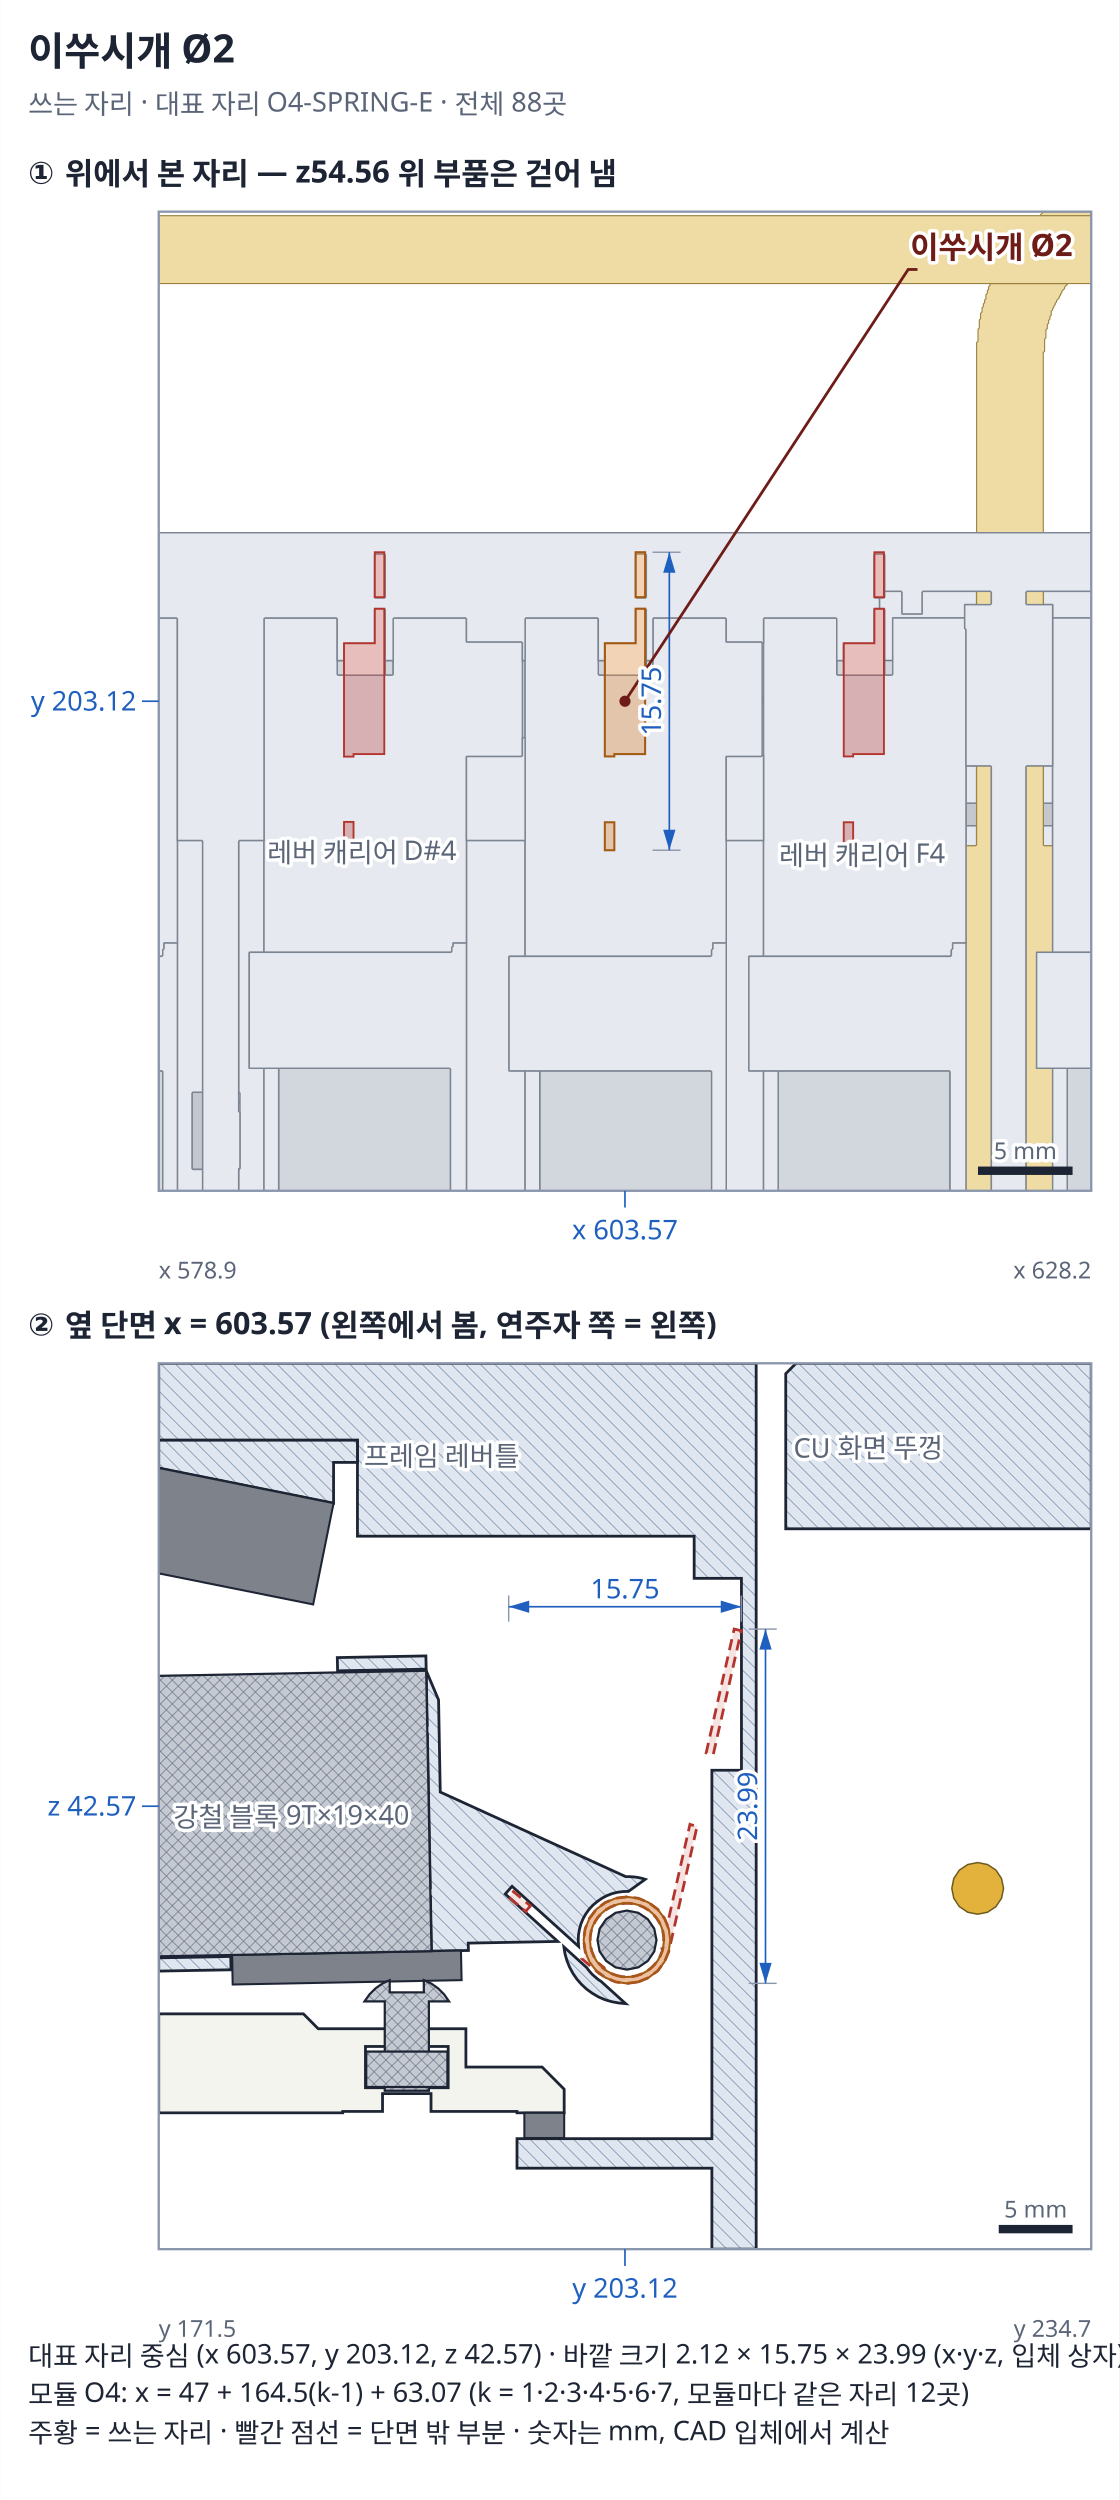
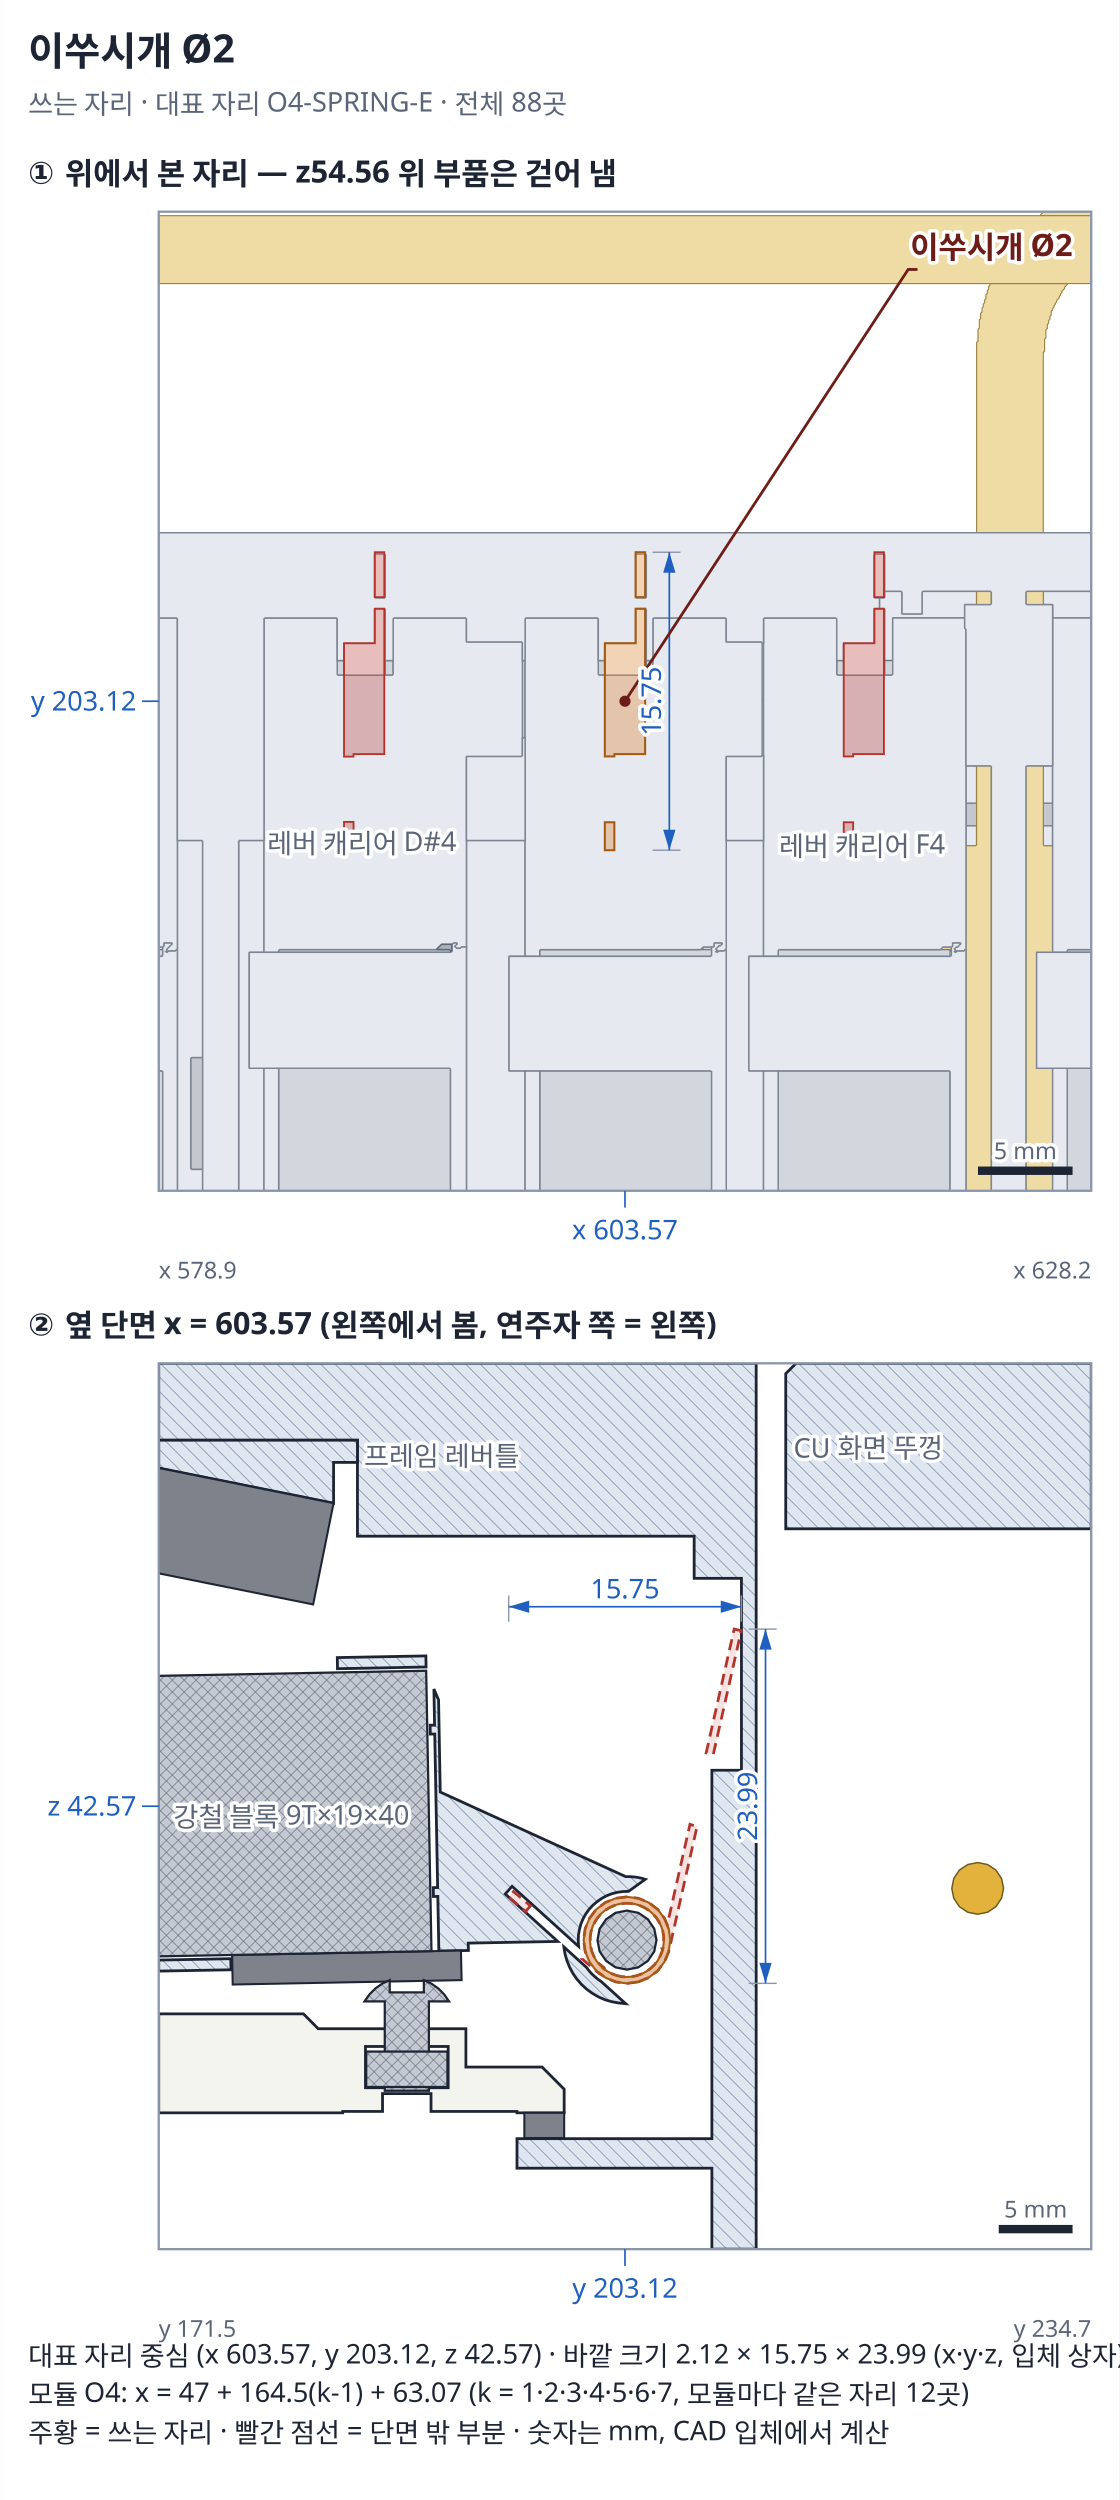
<svg xmlns="http://www.w3.org/2000/svg" viewBox="0 0 120 268.1" width="600" height="1340">
  <defs>
    <style>
.bg{fill:#ffffff}
.frame{fill:none;stroke:#1d2433;stroke-width:.5}
.t{font-family:'Apple SD Gothic Neo','Noto Sans KR','Malgun Gothic','IBM Plex Sans KR',sans-serif;fill:#1d2433}
.h{paint-order:stroke;stroke:#ffffff;stroke-width:.75;stroke-linejoin:round}
.tb{font-weight:700}
.td{fill:#1f5fbf}
.tm{fill:#5b6578}
.tr{fill:#c2410c}
.S-wood{fill:url(#hw);stroke:#1d2433;stroke-width:.4;stroke-linejoin:round}
.S-print{fill:url(#hp);stroke:#1d2433;stroke-width:.4;stroke-linejoin:round}
.S-metal{fill:url(#hm);stroke:#1d2433;stroke-width:.32;stroke-linejoin:round}
.S-rubber{fill:#50555e;stroke:#1d2433;stroke-width:.25}
.S-elec{fill:url(#he);stroke:#1d2433;stroke-width:.3}
.S-screen{fill:#3a4150;stroke:#1d2433;stroke-width:.3}
.S-cable{fill:#e3b23c;stroke:#6b5a1e;stroke-width:.18}
.S-ctx{fill:#eceef1;stroke:#a3aab5;stroke-width:.18}
.P-wood{fill:#f2e6d2;stroke:#39404d;stroke-width:.22;stroke-linejoin:round}
.P-print{fill:#e5ebf3;stroke:#39404d;stroke-width:.22;stroke-linejoin:round}
.P-metal{fill:#c9ced6;stroke:#39404d;stroke-width:.2}
.P-rubber{fill:#7d828b;stroke:#39404d;stroke-width:.18}
.P-elec{fill:#d3ead8;stroke:#39404d;stroke-width:.2}
.P-screen{fill:#596070;stroke:#39404d;stroke-width:.2}
.P-cable{fill:#f0cf7a;fill-opacity:.55;stroke:#8a7430;stroke-width:.14;stroke-opacity:.7}
.P-ctx{fill:#f2f3f5;stroke:#b3b9c3;stroke-width:.18}
.air{fill:#e8f1fb;stroke:none}
.hid{fill:none;stroke:#39404d;stroke-width:.24;stroke-dasharray:1.6 .9}
.hidc{fill:none;stroke:#c2410c;stroke-width:.28;stroke-dasharray:2.2 1.1}
.ph{fill:none;stroke:#5b6578;stroke-width:.3;stroke-dasharray:4 1 1 1}
.cl{fill:none;stroke:#6b7690;stroke-width:.2;stroke-dasharray:6 1.2 1 1.2}
.thin{fill:none;stroke:#39404d;stroke-width:.2}
.vis{fill:none;stroke:#1d2433;stroke-width:.3}
.sound{fill:none;stroke:#c2410c;stroke-width:.4;stroke-dasharray:3 1.2}
.ax{fill:none;stroke:#7a3fb5;stroke-width:.3;stroke-dasharray:5 1.2 1 1.2}
.keep{fill:none;stroke:#b42318;stroke-width:.3;stroke-dasharray:1.2 1}
.dm{fill:none;stroke:#1f5fbf;stroke-width:.18}
.ex{fill:none;stroke:#8a96ab;stroke-width:.15}
.ah{fill:#1f5fbf;stroke:none}
.ld{fill:none;stroke:#3d4555;stroke-width:.18}
.dot{fill:#3d4555}
.bal{fill:#ffffff;stroke:#1d2433;stroke-width:.25}
.secl{fill:none;stroke:#1d2433;stroke-width:.55}
.seca{fill:#1d2433}
.grid{fill:none;stroke:#1d2433;stroke-width:.25}
.grid2{fill:none;stroke:#8a96ab;stroke-width:.15}
.box{fill:#fbfbfc;stroke:#c3c9d3;stroke-width:.2}
.sheetply{fill:#fbf6ee;stroke:#1d2433;stroke-width:.35}
.zone{fill:#f4f6f9;stroke:#8a96ab;stroke-width:.2}
.datum{fill:none;stroke:#15803d;stroke-width:.9;stroke-linecap:round;stroke-opacity:.9}
.spot{fill:none;stroke:#c2410c;stroke-width:.32}
.spoth{fill:none;stroke:#c2410c;stroke-width:.32;stroke-dasharray:.45 .3}

.Zkw{fill:#fbfbf8;stroke:#7d8592;stroke-width:.16}.Zkb{fill:#aab0b9;stroke:#5d6672;stroke-width:.16}.Zpr{fill:#e6eaf0;stroke:#7d8592;stroke-width:.16}
.Zwd{fill:#efe4d0;stroke:#8a7a5e;stroke-width:.16}.Zel{fill:#dbe9df;stroke:#6f8a77;stroke-width:.16}.Zmt{fill:#d2d7de;stroke:#6f7887;stroke-width:.14}
.Zrb{fill:#c4c8ce;stroke:#6f7887;stroke-width:.14}.Zcb{fill:#efdca4;stroke:#9a8240;stroke-width:.12}
.Skw{fill:#f4f4ee;stroke:#1d2433;stroke-width:.3}.Skb{fill:#8e95a0;stroke:#1d2433;stroke-width:.3}.Spr{fill:url(#hp);stroke:#1d2433;stroke-width:.3}
.Swd{fill:url(#hw);stroke:#1d2433;stroke-width:.3}.Sel{fill:url(#he);stroke:#1d2433;stroke-width:.26}.Smt{fill:url(#hm);stroke:#1d2433;stroke-width:.24}
.Srb{fill:#7d828b;stroke:#1d2433;stroke-width:.22}.Scb{fill:#e3b23c;stroke:#6b5a1e;stroke-width:.16}
.HL{fill:#B3342D;fill-opacity:.88;stroke:#6e1c17;stroke-width:.3;stroke-linejoin:round}
.HLs{fill:#B3342D;stroke:#5a1511;stroke-width:.32;stroke-linejoin:round}
.HL2{fill:#B3342D;fill-opacity:.32;stroke:#B3342D;stroke-width:.2}
.HLp{fill:#B3342D;fill-opacity:.14;stroke:#B3342D;stroke-width:.3;stroke-dasharray:1.2 .7}
.HH{fill:#d9822b;fill-opacity:.35;stroke:#a35a12;stroke-width:.22}
.vf{fill:none;stroke:#8a96ab;stroke-width:.25}
.lead{fill:none;stroke:#6e1c17;stroke-width:.3}
.tl{fill:#6e1c17}
.nb{fill:#5b6578}
</style>
    <pattern id="hw" patternUnits="userSpaceOnUse" width="1.6" height="1.6" patternTransform="rotate(45)">
      <rect width="1.6" height="1.6" fill="#ecdcc2" />
      <line x1="0" y1="0" x2="0" y2="1.6" stroke="#a8875a" stroke-width=".22" />
    </pattern>
    <pattern id="hp" patternUnits="userSpaceOnUse" width="1.1" height="1.1" patternTransform="rotate(-45)">
      <rect width="1.1" height="1.1" fill="#dfe6ef" />
      <line x1="0" y1="0" x2="0" y2="1.1" stroke="#7f93b0" stroke-width=".16" />
    </pattern>
    <pattern id="hm" patternUnits="userSpaceOnUse" width=".9" height=".9" patternTransform="rotate(45)">
      <rect width=".9" height=".9" fill="#c3c8d1" />
      <path d="M0 0V.9M0 0H.9" stroke="#5d6778" stroke-width=".12" />
    </pattern>
    <pattern id="he" patternUnits="userSpaceOnUse" width="1.4" height="1.4">
      <rect width="1.4" height="1.4" fill="#cfe6d3" />
      <line x1="0" y1=".7" x2="1.4" y2=".7" stroke="#5f9a6c" stroke-width=".14" />
    </pattern>
    <clipPath id="c0">
      <rect x="17.00" y="22.70" width="100.00" height="105.00" />
    </clipPath>
    <clipPath id="c1">
      <rect x="17.00" y="146.20" width="100.00" height="95.00" />
    </clipPath>
  </defs>
  <rect class="bg" x="0" y="0" width="120" height="268.1" />
  <g class="L-geo">
-     <path class="Zrb" fill-rule="evenodd" d="M104.71 86.13 103.57 86.13 103.57 88.56 104.71 88.56ZM112.86 86.13 111.86 86.13 111.86 88.56 112.86 88.56ZM21.71 117.13 20.57 117.13 20.57 125.41 21.71 125.41ZM25.79 118.06 25.50 118.06 25.50 118.34 25.79 118.34ZM25.79 125.20 25.50 125.20 25.50 125.49 25.79 125.49Z" clip-path="url(#c0)" />
-     <path class="Zpr" fill-rule="evenodd" d="M95.71 66.37 95.82 66.27 103.43 66.27 103.43 64.94 103.53 64.84 104.71 64.84 104.71 63.41 98.86 63.41 98.86 65.74 98.76 65.84 96.82 65.84 96.71 65.74 96.71 63.41 94.86 63.41 94.86 64.03 94.76 64.13 94.29 64.13 94.29 65.27 94.76 65.27 94.86 65.37 94.86 70.84 95.71 70.84ZM117.14 63.41 111.86 63.41 111.86 64.84 112.76 64.84 112.86 64.94 112.86 66.27 117.14 66.27ZM104.71 82.13 103.57 82.13 103.57 86.13 104.71 86.13ZM112.86 82.13 111.86 82.13 111.86 86.13 112.86 86.13ZM104.71 88.56 103.57 88.56 103.57 90.70 104.71 90.70ZM112.86 88.56 111.86 88.56 111.86 90.70 112.86 90.70ZM21.71 125.41 20.67 125.41 20.57 125.31 20.57 117.23 20.67 117.13 21.71 117.13 21.71 90.13 19.00 90.13 19.00 127.84 21.71 127.84ZM28.29 114.56 26.82 114.56 26.71 114.46 26.71 102.23 26.82 102.13 28.29 102.13 28.29 90.13 25.57 90.13 25.57 117.09 25.71 117.23 25.71 125.31 25.57 125.46 25.57 127.84 28.29 127.84ZM56.29 114.84 54.67 114.84 54.57 114.74 54.57 102.66 54.67 102.56 56.29 102.56 56.29 90.13 50.00 90.13 50.00 127.84 56.29 127.84ZM81.86 114.84 80.39 114.84 80.29 114.74 80.29 102.66 80.39 102.56 81.86 102.56 81.86 90.13 77.86 90.13 77.86 127.84 81.86 127.84Z" clip-path="url(#c0)" />
-     <path class="Zcb" fill-rule="evenodd" d="M117.14 22.70 111.90 22.70 111.56 23.04 111.60 23.13 117.14 23.13ZM111.86 37.80 112.00 37.66 112.00 36.37 112.14 36.23 112.14 35.37 112.29 35.23 112.29 34.80 112.43 34.66 112.43 34.37 112.57 34.23 112.57 33.94 112.71 33.80 112.71 33.37 112.86 33.23 112.86 33.09 113.00 32.94 113.00 32.80 113.14 32.66 113.14 32.52 113.29 32.37 113.29 32.23 113.57 31.94 113.57 31.80 113.71 31.66 113.71 31.52 113.86 31.37 113.86 31.23 114.14 30.94 114.14 30.80 114.44 30.50 114.40 30.41 106.14 30.41 106.14 30.60 106.00 30.74 106.00 31.03 105.86 31.17 105.86 31.46 105.71 31.60 105.71 32.03 105.57 32.17 105.57 32.46 105.43 32.60 105.43 32.88 105.29 33.03 105.29 33.46 105.14 33.60 105.14 34.17 105.00 34.31 105.00 35.17 104.86 35.31 104.86 36.60 104.71 36.74 104.71 57.13 111.86 57.13ZM106.29 63.41 104.71 63.41 104.71 64.84 106.29 64.84ZM111.86 63.41 110.00 63.41 110.00 64.84 111.86 64.84ZM106.29 82.13 104.71 82.13 104.71 90.60 104.61 90.70 103.57 90.70 103.57 127.84 106.29 127.84ZM112.86 114.56 111.24 114.56 111.14 114.46 111.14 102.23 111.24 102.13 112.86 102.13 112.86 90.70 111.96 90.70 111.86 90.60 111.86 82.13 110.00 82.13 110.00 127.84 112.86 127.84Z" clip-path="url(#c0)" />
+     <path class="Zrb" fill-rule="evenodd" d="M104.71 86.13 103.57 86.13 103.57 88.56 104.71 88.56ZM112.86 86.13 111.86 86.13 111.86 88.56 112.86 88.56ZM21.71 113.41 20.43 113.41 20.43 125.41 21.71 125.41Z" clip-path="url(#c0)" />
+     <path class="Zpr" fill-rule="evenodd" d="M95.71 66.37 95.82 66.27 103.43 66.27 103.43 64.94 103.53 64.84 104.71 64.84 104.71 63.41 98.86 63.41 98.86 65.74 98.76 65.84 96.82 65.84 96.71 65.74 96.71 63.41 94.86 63.41 94.86 64.03 94.76 64.13 94.29 64.13 94.29 65.27 94.76 65.27 94.86 65.37 94.86 70.84 95.71 70.84ZM117.14 63.41 111.86 63.41 111.86 64.84 112.76 64.84 112.86 64.94 112.86 66.27 117.14 66.27ZM104.71 82.13 103.57 82.13 103.57 86.13 104.71 86.13ZM112.86 82.13 111.86 82.13 111.86 86.13 112.86 86.13ZM104.71 88.56 103.57 88.56 103.57 90.70 104.71 90.70ZM112.86 88.56 111.86 88.56 111.86 90.70 112.86 90.70ZM21.71 125.41 20.53 125.41 20.43 125.31 20.43 113.52 20.53 113.41 21.71 113.41 21.71 90.13 19.00 90.13 19.00 127.84 21.71 127.84ZM28.29 114.56 26.82 114.56 26.71 114.46 26.71 102.23 26.82 102.13 28.29 102.13 28.29 90.13 25.57 90.13 25.57 127.84 28.29 127.84ZM56.29 114.84 54.67 114.84 54.57 114.74 54.57 102.66 54.67 102.56 56.29 102.56 56.29 90.13 50.00 90.13 50.00 127.84 56.29 127.84ZM81.86 114.84 80.39 114.84 80.29 114.74 80.29 102.66 80.39 102.56 81.86 102.56 81.86 90.13 77.86 90.13 77.86 127.84 81.86 127.84ZM17.43 101.56 17.00 101.56 17.00 101.84 17.43 101.84ZM76.29 101.56 75.29 101.56 75.29 101.84 76.29 101.84Z" clip-path="url(#c0)" />
+     <path class="Zcb" fill-rule="evenodd" d="M117.14 22.70 111.90 22.70 111.56 23.04 111.60 23.13 117.14 23.13ZM111.86 37.80 112.00 37.66 112.00 36.37 112.14 36.23 112.14 35.37 112.29 35.23 112.29 34.80 112.43 34.66 112.43 34.37 112.57 34.23 112.57 33.94 112.71 33.80 112.71 33.37 112.86 33.23 112.86 33.09 113.00 32.94 113.00 32.80 113.14 32.66 113.14 32.52 113.29 32.37 113.29 32.23 113.57 31.94 113.57 31.80 113.71 31.66 113.71 31.52 113.86 31.37 113.86 31.23 114.14 30.94 114.14 30.80 114.44 30.50 114.40 30.41 106.14 30.41 106.14 30.60 106.00 30.74 106.00 31.03 105.86 31.17 105.86 31.46 105.71 31.60 105.71 32.03 105.57 32.17 105.57 32.46 105.43 32.60 105.43 32.88 105.29 33.03 105.29 33.46 105.14 33.60 105.14 34.17 105.00 34.31 105.00 35.17 104.86 35.31 104.86 36.60 104.71 36.74 104.71 57.13 111.86 57.13ZM106.29 63.41 104.71 63.41 104.71 64.84 106.29 64.84ZM111.86 63.41 110.00 63.41 110.00 64.84 111.86 64.84ZM106.29 82.13 104.71 82.13 104.71 90.60 104.61 90.70 103.57 90.70 103.57 127.84 106.29 127.84ZM112.86 114.56 111.24 114.56 111.14 114.46 111.14 102.23 111.24 102.13 112.86 102.13 112.86 90.70 111.96 90.70 111.86 90.60 111.86 82.13 110.00 82.13 110.00 127.84 112.86 127.84ZM102.00 101.96 102.00 101.56 101.04 101.56 100.84 101.75 100.88 101.84 101.76 101.84 101.91 102.00Z" clip-path="url(#c0)" />
    <path class="Zmt" fill-rule="evenodd" d="M36.86 70.84 36.14 70.84 36.14 72.41 36.86 72.41ZM42.14 70.84 41.29 70.84 41.29 72.41 42.14 72.41ZM56.29 70.84 56.00 70.84 56.00 79.13 56.29 79.13ZM64.86 70.84 64.14 70.84 64.14 72.41 64.86 72.41ZM70.00 70.84 69.29 70.84 69.29 72.41 70.00 72.41ZM90.43 70.84 89.71 70.84 89.71 72.41 90.43 72.41ZM95.71 70.84 94.86 70.84 94.86 72.41 95.71 72.41ZM81.93 74.84 81.64 74.84 81.64 75.13 81.93 75.13Z" clip-path="url(#c0)" />
    <path class="Zcb" fill-rule="evenodd" d="M117.14 23.13 17.00 23.13 17.00 30.41 117.14 30.41Z" clip-path="url(#c0)" />
-     <path class="Zmt" fill-rule="evenodd" d="M17.43 114.84 17.00 114.84 17.00 127.84 17.43 127.84Z" clip-path="url(#c0)" />
-     <path class="Zmt" fill-rule="evenodd" d="M76.29 114.84 57.86 114.84 57.86 127.84 76.29 127.84Z" clip-path="url(#c0)" />
-     <path class="Zmt" fill-rule="evenodd" d="M101.86 114.84 83.43 114.84 83.43 127.84 101.86 127.84Z" clip-path="url(#c0)" />
-     <path class="Zmt" fill-rule="evenodd" d="M48.29 114.56 29.86 114.56 29.86 127.84 48.29 127.84Z" clip-path="url(#c0)" />
-     <path class="Zmt" fill-rule="evenodd" d="M117.14 114.56 114.43 114.56 114.43 127.84 117.14 127.84Z" clip-path="url(#c0)" />
-     <path class="Zpr" fill-rule="evenodd" d="M17.43 101.94 17.57 101.80 17.57 101.23 17.67 101.13 19.00 101.13 19.00 66.27 17.00 66.27 17.00 102.56 17.43 102.56Z" clip-path="url(#c0)" />
-     <path class="Zpr" fill-rule="evenodd" d="M19.00 101.13 17.57 101.13 17.57 101.74 17.43 101.88 17.43 102.46 17.33 102.56 17.00 102.56 17.00 114.84 17.33 114.84 17.43 114.94 17.43 127.84 19.00 127.84Z" clip-path="url(#c0)" />
-     <path class="Zpr" fill-rule="evenodd" d="M76.29 101.94 76.43 101.80 76.43 101.23 76.53 101.13 77.86 101.13 77.86 81.23 77.96 81.13 81.71 81.13 81.71 68.84 77.96 68.84 77.86 68.74 77.86 66.27 70.00 66.27 70.00 72.31 69.90 72.41 64.24 72.41 64.14 72.31 64.14 66.27 56.29 66.27 56.29 102.56 76.29 102.56ZM57.86 114.84 56.29 114.84 56.29 127.84 57.86 127.84Z" clip-path="url(#c0)" />
-     <path class="Zpr" fill-rule="evenodd" d="M77.86 101.13 76.43 101.13 76.43 101.74 76.29 101.88 76.29 102.46 76.18 102.56 54.57 102.56 54.57 114.84 76.18 114.84 76.29 114.94 76.29 127.84 77.86 127.84Z" clip-path="url(#c0)" />
-     <path class="Zpr" fill-rule="evenodd" d="M102.00 101.94 102.14 101.80 102.14 101.23 102.24 101.13 103.57 101.13 103.57 67.46 103.43 67.31 103.43 66.27 95.71 66.27 95.71 72.31 95.61 72.41 89.82 72.41 89.71 72.31 89.71 66.27 81.86 66.27 81.86 102.56 102.00 102.56ZM83.43 114.84 81.86 114.84 81.86 127.84 83.43 127.84Z" clip-path="url(#c0)" />
-     <path class="Zpr" fill-rule="evenodd" d="M103.57 101.13 102.14 101.13 102.14 101.74 102.00 101.88 102.00 102.46 101.90 102.56 80.29 102.56 80.29 114.84 101.76 114.84 101.86 114.94 101.86 127.84 103.57 127.84Z" clip-path="url(#c0)" />
-     <path class="Zpr" fill-rule="evenodd" d="M48.43 101.66 48.57 101.52 48.57 101.23 48.67 101.13 50.00 101.13 50.00 81.23 50.10 81.13 56.00 81.13 56.00 68.84 50.10 68.84 50.00 68.74 50.00 66.27 42.14 66.27 42.14 72.31 42.04 72.41 36.24 72.41 36.14 72.31 36.14 66.27 28.29 66.27 28.29 102.13 48.43 102.13ZM29.86 114.56 28.29 114.56 28.29 127.84 29.86 127.84Z" clip-path="url(#c0)" />
-     <path class="Zpr" fill-rule="evenodd" d="M50.00 101.13 48.57 101.13 48.57 101.46 48.43 101.60 48.43 102.03 48.33 102.13 26.71 102.13 26.71 114.56 48.18 114.56 48.29 114.66 48.29 127.84 50.00 127.84Z" clip-path="url(#c0)" />
-     <path class="Zpr" fill-rule="evenodd" d="M117.14 66.27 112.86 66.27 112.86 102.13 117.14 102.13ZM114.43 114.56 112.86 114.56 112.86 127.84 114.43 127.84Z" clip-path="url(#c0)" />
+     <path class="Zkw" fill-rule="evenodd" d="M75.36 101.63 75.07 101.63 75.07 101.91 75.36 101.91Z" clip-path="url(#c0)" />
+     <path class="Zmt" fill-rule="evenodd" d="M17.43 101.84 17.00 101.84 17.00 102.56 17.43 102.56ZM17.43 114.84 17.00 114.84 17.00 127.84 17.43 127.84Z" clip-path="url(#c0)" />
+     <path class="Zmt" fill-rule="evenodd" d="M76.29 101.84 57.86 101.84 57.86 102.56 76.29 102.56ZM76.29 114.84 57.86 114.84 57.86 127.84 76.29 127.84Z" clip-path="url(#c0)" />
+     <path class="Zmt" fill-rule="evenodd" d="M101.86 101.84 83.43 101.84 83.43 102.56 101.86 102.56ZM101.86 114.84 83.43 114.84 83.43 127.84 101.86 127.84Z" clip-path="url(#c0)" />
+     <path class="Zmt" fill-rule="evenodd" d="M48.29 101.84 29.86 101.84 29.86 102.13 48.29 102.13ZM48.29 114.56 29.86 114.56 29.86 127.84 48.29 127.84Z" clip-path="url(#c0)" />
+     <path class="Zmt" fill-rule="evenodd" d="M117.14 101.84 114.43 101.84 114.43 102.13 117.14 102.13ZM117.14 114.56 114.43 114.56 114.43 127.84 117.14 127.84Z" clip-path="url(#c0)" />
+     <path class="Zpr" fill-rule="evenodd" d="M18.10 101.99 18.82 101.99 19.00 101.80 19.00 66.27 17.00 66.27 17.00 101.56 17.57 101.56 17.57 101.23 17.67 101.13 18.33 101.13 18.40 101.20 17.86 101.74 17.86 101.88 17.70 102.04 17.74 102.13 17.96 102.13Z" clip-path="url(#c0)" />
+     <path class="Zpr" fill-rule="evenodd" d="M19.00 101.87 18.91 101.83 18.76 101.99 18.04 101.99 17.90 102.13 17.74 102.06 17.86 101.94 17.86 101.80 18.44 101.22 18.40 101.13 17.57 101.13 17.57 101.46 17.43 101.60 17.43 102.46 17.33 102.56 17.00 102.56 17.00 114.84 17.33 114.84 17.43 114.94 17.43 127.84 19.00 127.84Z" clip-path="url(#c0)" />
+     <path class="Zpr" fill-rule="evenodd" d="M57.86 101.94 57.96 101.84 75.10 101.84 75.39 101.56 76.57 101.56 76.57 101.23 76.67 101.13 77.33 101.13 77.40 101.20 77.18 101.41 77.04 101.41 76.68 101.77 76.83 101.91 76.70 102.04 76.74 102.13 76.96 102.13 77.10 101.99 77.67 101.99 77.86 101.80 77.86 81.23 77.96 81.13 81.71 81.13 81.71 68.84 77.96 68.84 77.86 68.74 77.86 66.27 70.00 66.27 70.00 72.31 69.90 72.41 64.24 72.41 64.14 72.31 64.14 66.27 56.29 66.27 56.29 102.56 57.86 102.56ZM57.86 114.84 56.29 114.84 56.29 127.84 57.86 127.84Z" clip-path="url(#c0)" />
+     <path class="Zpr" fill-rule="evenodd" d="M77.86 101.87 77.77 101.83 77.61 101.99 77.04 101.99 76.90 102.13 76.74 102.06 76.89 101.91 76.74 101.77 77.10 101.41 77.24 101.41 77.44 101.22 77.40 101.13 76.57 101.13 76.57 101.46 76.47 101.56 76.29 101.56 76.29 102.46 76.18 102.56 54.57 102.56 54.57 114.84 76.18 114.84 76.29 114.94 76.29 127.84 77.86 127.84Z" clip-path="url(#c0)" />
+     <path class="Zpr" fill-rule="evenodd" d="M83.43 101.94 83.53 101.84 100.82 101.84 101.10 101.56 102.14 101.56 102.14 101.23 102.24 101.13 102.90 101.13 102.97 101.20 102.61 101.56 102.47 101.56 102.26 101.77 102.40 101.91 102.27 102.04 102.31 102.13 102.53 102.13 102.67 101.99 103.39 101.99 103.57 101.80 103.57 67.46 103.43 67.31 103.43 66.27 95.71 66.27 95.71 72.31 95.61 72.41 89.82 72.41 89.71 72.31 89.71 66.27 81.86 66.27 81.86 102.56 83.43 102.56ZM83.43 114.84 81.86 114.84 81.86 127.84 83.43 127.84Z" clip-path="url(#c0)" />
+     <path class="Zpr" fill-rule="evenodd" d="M103.57 101.87 103.48 101.83 103.33 101.99 102.61 101.99 102.47 102.13 102.32 102.06 102.46 101.91 102.32 101.77 102.53 101.56 102.67 101.56 103.01 101.22 102.98 101.13 102.14 101.13 102.14 101.46 102.00 101.60 102.00 102.46 101.90 102.56 80.29 102.56 80.29 114.84 101.76 114.84 101.86 114.94 101.86 127.84 103.57 127.84Z" clip-path="url(#c0)" />
+     <path class="Zpr" fill-rule="evenodd" d="M29.86 101.94 29.96 101.84 46.82 101.84 47.39 101.27 48.53 101.27 48.67 101.13 48.90 101.13 48.97 101.20 48.68 101.49 48.90 101.70 49.39 101.70 49.53 101.56 50.00 101.56 50.00 81.23 50.10 81.13 56.00 81.13 56.00 68.84 50.10 68.84 50.00 68.74 50.00 66.27 42.14 66.27 42.14 72.31 42.04 72.41 36.24 72.41 36.14 72.31 36.14 66.27 28.29 66.27 28.29 102.13 29.86 102.13ZM29.86 114.56 28.29 114.56 28.29 127.84 29.86 127.84Z" clip-path="url(#c0)" />
+     <path class="Zpr" fill-rule="evenodd" d="M50.00 101.56 49.47 101.56 49.33 101.70 48.96 101.70 48.74 101.49 49.01 101.22 48.98 101.13 48.61 101.13 48.43 101.31 48.43 102.03 48.33 102.13 26.71 102.13 26.71 114.56 48.18 114.56 48.29 114.66 48.29 127.84 50.00 127.84Z" clip-path="url(#c0)" />
+     <path class="Zpr" fill-rule="evenodd" d="M114.43 101.94 114.53 101.84 117.14 101.84 117.14 66.27 112.86 66.27 112.86 102.13 114.43 102.13ZM114.43 114.56 112.86 114.56 112.86 127.84 114.43 127.84Z" clip-path="url(#c0)" />
    <path class="Zpr" fill-rule="evenodd" d="M117.14 102.13 111.14 102.13 111.14 114.56 117.14 114.56Z" clip-path="url(#c0)" />
-     <path class="Zpr" fill-rule="evenodd" d="M40.14 64.03 40.14 59.52 40.24 59.41 41.18 59.41 41.29 59.52 41.29 64.03 41.18 64.13 40.24 64.13ZM68.14 64.03 68.14 59.52 68.24 59.41 69.18 59.41 69.29 59.52 69.29 64.03 69.18 64.13 68.24 64.13ZM25.57 125.37 25.71 125.23 25.71 119.31 25.57 119.17 25.57 90.23 25.67 90.13 28.29 90.13 28.29 66.37 28.39 66.27 36.04 66.27 36.14 66.37 36.14 70.84 36.86 70.84 36.86 69.09 36.96 68.99 40.14 68.99 40.14 65.37 40.24 65.27 41.18 65.27 41.29 65.37 41.29 70.84 42.14 70.84 42.14 66.37 42.24 66.27 49.90 66.27 50.00 66.37 50.00 68.84 55.90 68.84 56.00 68.94 56.00 70.84 56.29 70.84 56.29 66.37 56.39 66.27 64.04 66.27 64.14 66.37 64.14 70.84 64.86 70.84 64.86 69.09 64.96 68.99 68.14 68.99 68.14 65.37 68.24 65.27 69.18 65.27 69.29 65.37 69.29 70.84 70.00 70.84 70.00 66.37 70.10 66.27 77.76 66.27 77.86 66.37 77.86 68.84 81.61 68.84 81.77 69.00 81.86 68.96 81.86 66.37 81.96 66.27 89.61 66.27 89.71 66.37 89.71 70.84 90.43 70.84 90.43 69.09 90.53 68.99 93.71 68.99 93.71 65.37 93.82 65.27 94.29 65.27 94.29 64.13 93.82 64.13 93.71 64.03 93.71 59.52 93.82 59.41 94.76 59.41 94.86 59.52 94.86 63.41 96.61 63.41 96.71 63.52 96.71 65.84 98.86 65.84 98.86 63.52 98.96 63.41 106.18 63.41 106.29 63.52 106.29 64.74 106.18 64.84 103.43 64.84 103.43 67.37 103.57 67.52 103.57 82.13 106.18 82.13 106.29 82.23 106.29 127.84 110.00 127.84 110.00 82.23 110.10 82.13 112.86 82.13 112.86 64.84 110.10 64.84 110.00 64.74 110.00 63.52 110.10 63.41 117.14 63.41 117.14 57.13 17.00 57.13 17.00 66.27 18.90 66.27 19.00 66.37 19.00 90.13 21.61 90.13 21.71 90.23 21.71 127.84 25.57 127.84ZM56.29 79.13 56.00 79.13 56.00 81.03 55.90 81.13 50.00 81.13 50.00 90.13 56.29 90.13ZM81.86 81.01 81.77 80.97 81.61 81.13 77.86 81.13 77.86 90.13 81.86 90.13Z" clip-path="url(#c0)" />
-     <path class="Spr" fill-rule="evenodd" d="M50.21 209.17 50.19 208.38 59.79 208.20 54.16 203.11 54.89 202.29 62.03 208.74 61.99 208.12 62.01 207.52 62.11 206.93 62.27 206.34 62.50 205.78 62.79 205.26 63.14 204.77 63.55 204.32 64.02 203.93 64.50 203.59 65.03 203.30 65.60 203.08 66.18 202.93 66.78 202.85 67.38 202.83 69.17 201.54 68.77 201.42 68.35 201.33 67.92 201.28 67.51 201.25 67.08 201.25 47.19 192.18 47.01 182.30 45.68 179.16 45.79 185.02 45.16 185.03 45.18 185.98 45.81 185.97 46.12 202.44 45.49 202.45 45.51 203.40 46.14 203.39 46.25 209.24ZM64.43 212.48 64.24 212.36 64.05 212.22 63.51 211.75 63.35 211.58 63.19 211.39 63.04 211.21 62.91 211.02 60.45 208.79 60.57 209.54 60.78 210.27 61.06 210.96 61.42 211.63 61.84 212.24 62.35 212.82 62.89 213.32 63.50 213.76 64.16 214.15 64.86 214.45 65.58 214.66 66.33 214.80 67.07 214.87Z" clip-path="url(#c1)" />
-     <path class="Spr" fill-rule="evenodd" d="M45.68 179.00 45.65 177.58 36.15 177.76 36.18 179.18ZM24.75 211.24 24.72 209.81 17.00 209.96 17.00 211.38Z" clip-path="url(#c1)" />
+     <path class="Zkb" fill-rule="evenodd" d="M48.43 101.96 48.43 101.27 47.33 101.27 46.84 101.75 46.88 101.84 48.18 101.84 48.34 102.00Z" clip-path="url(#c0)" />
+     <path class="Zpr" fill-rule="evenodd" d="M40.14 64.03 40.14 59.52 40.24 59.41 41.18 59.41 41.29 59.52 41.29 64.03 41.18 64.13 40.24 64.13ZM68.14 64.03 68.14 59.52 68.24 59.41 69.18 59.41 69.29 59.52 69.29 64.03 69.18 64.13 68.24 64.13ZM25.57 90.23 25.67 90.13 28.29 90.13 28.29 66.37 28.39 66.27 36.04 66.27 36.14 66.37 36.14 70.84 36.86 70.84 36.86 69.09 36.96 68.99 40.14 68.99 40.14 65.37 40.24 65.27 41.18 65.27 41.29 65.37 41.29 70.84 42.14 70.84 42.14 66.37 42.24 66.27 49.90 66.27 50.00 66.37 50.00 68.84 55.90 68.84 56.00 68.94 56.00 70.84 56.29 70.84 56.29 66.37 56.39 66.27 64.04 66.27 64.14 66.37 64.14 70.84 64.86 70.84 64.86 69.09 64.96 68.99 68.14 68.99 68.14 65.37 68.24 65.27 69.18 65.27 69.29 65.37 69.29 70.84 70.00 70.84 70.00 66.37 70.10 66.27 77.76 66.27 77.86 66.37 77.86 68.84 81.61 68.84 81.77 69.00 81.86 68.96 81.86 66.37 81.96 66.27 89.61 66.27 89.71 66.37 89.71 70.84 90.43 70.84 90.43 69.09 90.53 68.99 93.71 68.99 93.71 65.37 93.82 65.27 94.29 65.27 94.29 64.13 93.82 64.13 93.71 64.03 93.71 59.52 93.82 59.41 94.76 59.41 94.86 59.52 94.86 63.41 96.61 63.41 96.71 63.52 96.71 65.84 98.86 65.84 98.86 63.52 98.96 63.41 106.18 63.41 106.29 63.52 106.29 64.74 106.18 64.84 103.43 64.84 103.43 67.37 103.57 67.52 103.57 82.13 106.18 82.13 106.29 82.23 106.29 127.84 110.00 127.84 110.00 82.23 110.10 82.13 112.86 82.13 112.86 64.84 110.10 64.84 110.00 64.74 110.00 63.52 110.10 63.41 117.14 63.41 117.14 57.13 17.00 57.13 17.00 66.27 18.90 66.27 19.00 66.37 19.00 90.13 21.61 90.13 21.71 90.23 21.71 127.84 25.57 127.84ZM56.29 79.13 56.00 79.13 56.00 81.03 55.90 81.13 50.00 81.13 50.00 90.13 56.29 90.13ZM81.86 81.01 81.77 80.97 81.61 81.13 77.86 81.13 77.86 90.13 81.86 90.13Z" clip-path="url(#c0)" />
+     <path class="Spr" fill-rule="evenodd" d="M50.21 209.17 50.19 208.38 59.79 208.20 54.16 203.11 54.89 202.29 62.03 208.74 61.99 208.12 62.01 207.52 62.11 206.93 62.27 206.34 62.50 205.78 62.79 205.26 63.14 204.77 63.55 204.32 64.02 203.93 64.50 203.59 65.03 203.30 65.60 203.08 66.18 202.93 66.78 202.85 67.38 202.83 69.17 201.54 68.77 201.42 68.35 201.33 67.92 201.28 67.51 201.25 67.08 201.25 47.19 192.18 47.01 182.30 46.51 181.13 46.58 185.01 46.11 185.01 46.12 185.96 46.60 185.96 46.91 202.42 46.44 202.43 46.46 203.38 46.93 203.37 47.04 209.23ZM64.43 212.48 64.24 212.36 64.05 212.22 63.51 211.75 63.35 211.58 63.19 211.39 63.04 211.21 62.91 211.02 60.45 208.79 60.57 209.54 60.78 210.27 61.06 210.96 61.42 211.63 61.84 212.24 62.35 212.82 62.89 213.32 63.50 213.76 64.16 214.15 64.86 214.45 65.58 214.66 66.33 214.80 67.07 214.87Z" clip-path="url(#c1)" />
+     <path class="Spr" fill-rule="evenodd" d="M45.67 178.77 45.65 177.58 36.15 177.76 36.17 178.95ZM24.75 211.24 24.72 210.05 17.00 210.20 17.00 211.38Z" clip-path="url(#c1)" />
    <path class="Spr" fill-rule="evenodd" d="M81.07 146.20 17.00 146.20 17.00 154.45 38.31 154.45 38.31 164.74 74.42 164.74 74.42 169.26 79.49 169.26 79.49 189.84 76.32 189.84 76.32 229.35 55.42 229.35 55.42 232.52 76.32 232.52 76.32 241.20 81.07 241.20Z" clip-path="url(#c1)" />
    <path class="Spr" fill-rule="evenodd" d="M35.75 156.83 38.31 156.83 38.31 154.45 17.00 154.45 17.00 157.43 35.75 161.20Z" clip-path="url(#c1)" />
    <path class="Spr" fill-rule="evenodd" d="M117.00 146.20 85.35 146.20 84.24 147.31 84.24 163.95 117.00 163.95Z" clip-path="url(#c1)" />
    <path class="Skw" fill-rule="evenodd" d="M36.73 226.43 41.00 226.43 41.00 224.52 46.20 224.52 46.20 226.43 55.42 226.43 55.42 226.58 60.48 226.58 60.48 224.05 58.11 221.67 49.94 221.67 49.94 217.56 45.80 217.56 45.80 219.46 48.04 219.46 48.04 223.89 39.17 223.89 39.17 219.46 41.40 219.46 41.40 217.56 34.10 217.56 32.52 215.97 17.00 215.97 17.00 226.58 36.73 226.58Z" clip-path="url(#c1)" />
    <path class="Srb" fill-rule="evenodd" d="M60.48 226.58 56.21 226.58 56.21 229.28 60.48 229.28Z" clip-path="url(#c1)" />
    <path class="Srb" fill-rule="evenodd" d="M49.48 212.35 49.41 209.18 24.87 209.65 24.93 212.82Z" clip-path="url(#c1)" />
    <path class="Srb" fill-rule="evenodd" d="M35.75 161.20 17.00 157.43 17.00 168.73 33.56 172.06Z" clip-path="url(#c1)" />
    <path class="Smt" fill-rule="evenodd" d="M45.97 214.63 48.13 214.63 47.61 213.88 46.96 213.23 46.22 212.71 45.43 212.35 45.43 213.66 41.77 213.66 41.77 212.35 40.99 212.71 40.25 213.23 39.60 213.88 39.07 214.63 41.24 214.63 41.24 224.21 45.97 224.21Z" clip-path="url(#c1)" />
    <path class="Smt" fill-rule="evenodd" d="M47.96 220.01 39.25 220.01 39.25 223.81 47.96 223.81Z" clip-path="url(#c1)" />
    <path class="Smt" fill-rule="evenodd" d="M46.25 209.24 45.68 179.17 17.00 179.72 17.00 209.80Z" clip-path="url(#c1)" />
    <path class="Smt" fill-rule="evenodd" d="M68.43 210.98 69.45 210.29 70.14 209.27 70.38 208.06 70.14 206.84 69.45 205.82 68.43 205.13 67.21 204.89 65.99 205.13 64.98 205.82 64.28 206.84 64.05 208.06 64.28 209.27 64.98 210.29 65.99 210.98 67.21 211.22Z" clip-path="url(#c1)" />
    <path class="Scb" fill-rule="evenodd" d="M105.88 205.07 106.78 204.47 107.38 203.57 107.60 202.51 107.38 201.45 106.78 200.55 105.88 199.95 104.82 199.74 103.76 199.95 102.86 200.55 102.26 201.45 102.05 202.51 102.26 203.57 102.86 204.47 103.76 205.07 104.82 205.28Z" clip-path="url(#c1)" />
  </g>
  <g class="L-over">
    <path class="HL2" fill-rule="evenodd" d="M41.19 59.22 40.17 59.22 40.17 64.04 41.19 64.04ZM37.89 80.87 41.19 80.87 41.19 65.28 40.17 65.28 40.17 68.98 36.87 68.98 36.87 81.14 37.89 81.14ZM37.89 88.14 36.87 88.14 36.87 91.12 37.89 91.12Z" clip-path="url(#c0)" />
    <path class="HL2" fill-rule="evenodd" d="M94.77 59.22 93.75 59.22 93.75 64.04 94.77 64.04ZM91.47 80.87 94.77 80.87 94.77 65.28 93.75 65.28 93.75 68.98 90.46 68.98 90.46 81.12 91.47 81.12ZM91.47 88.18 90.46 88.18 90.46 91.18 91.47 91.18Z" clip-path="url(#c0)" />
    <path class="HH" fill-rule="evenodd" d="M69.16 59.22 68.14 59.22 68.14 64.04 69.16 64.04ZM65.86 80.87 69.16 80.87 69.16 65.28 68.14 65.28 68.14 68.98 64.84 68.98 64.84 81.12 65.86 81.12ZM65.86 88.18 64.84 88.18 64.84 91.18 65.86 91.18Z" clip-path="url(#c0)" />
    <rect class="vf" x="17.000" y="22.700" width="100.000" height="105.000" />
    <rect class="seca" x="104.855" y="125.100" width="10.145" height="0.900" />
    <path class="HLp" fill-rule="evenodd" d="M79.47 174.88 78.71 174.70 75.71 187.97 76.05 188.02 76.47 188.14ZM68.42 212.54 69.54 212.08 70.51 211.35 71.24 210.38 71.70 209.26 71.72 209.08 71.74 209.08 74.74 195.82 74.67 195.82 74.13 195.70 73.97 195.64 71.53 206.44 71.24 205.73 70.51 204.76 69.54 204.03 68.42 203.57 67.21 203.42 66.01 203.57 64.89 204.03 63.92 204.76 63.19 205.73 62.73 206.85 62.57 208.06 62.73 209.26 62.84 209.53 62.57 209.88 62.38 210.06 64.22 211.62 64.24 211.59 64.89 212.08 66.01 212.54 67.21 212.70ZM56.51 204.79 56.87 204.39 55.04 202.85 54.53 203.45 56.37 205.00ZM66.66 211.98 66.12 211.86 65.60 211.67 65.12 211.41 64.66 211.08 64.73 211.00 64.07 210.45 63.93 210.27 63.66 209.79 63.45 209.28 63.31 208.74 63.26 208.19 63.28 207.64 63.37 207.10 63.54 206.57 63.79 206.08 64.09 205.62 64.46 205.21 64.89 204.85 65.36 204.56 65.86 204.34 66.39 204.18 66.94 204.11 67.49 204.11 68.04 204.18 68.57 204.34 69.07 204.56 69.54 204.85 69.96 205.21 70.33 205.62 70.64 206.08 70.88 206.57 71.06 207.10 71.15 207.64 71.16 208.04 70.97 208.91 71.07 208.93 70.98 209.28 70.77 209.79 70.50 210.27 70.16 210.70 69.76 211.09 69.31 211.41 68.82 211.67 68.31 211.86 67.76 211.98 67.21 212.01Z" clip-path="url(#c1)" />
    <path class="HH" fill-rule="evenodd" d="M68.42 212.54 69.54 212.08 70.51 211.35 71.24 210.38 71.70 209.26 71.85 208.06 71.70 206.85 71.24 205.73 70.51 204.76 69.54 204.03 68.42 203.57 67.21 203.42 66.01 203.57 64.89 204.03 63.92 204.76 63.19 205.73 62.73 206.85 62.57 208.06 62.73 209.26 63.19 210.38 63.92 211.35 64.89 212.08 66.01 212.54 67.21 212.70ZM66.66 211.98 66.12 211.86 65.60 211.67 65.12 211.41 64.67 211.09 64.27 210.70 63.93 210.27 63.66 209.79 63.45 209.28 63.31 208.74 63.26 208.19 63.28 207.64 63.37 207.10 63.54 206.57 63.79 206.08 64.09 205.62 64.46 205.21 64.89 204.85 65.36 204.56 65.86 204.34 66.39 204.18 66.94 204.11 67.49 204.11 68.04 204.18 68.57 204.34 69.07 204.56 69.54 204.85 69.96 205.21 70.33 205.62 70.64 206.08 70.88 206.57 71.06 207.10 71.15 207.64 71.17 208.19 71.11 208.74 70.98 209.28 70.77 209.79 70.50 210.27 70.16 210.70 69.76 211.09 69.31 211.41 68.82 211.67 68.31 211.86 67.76 211.98 67.21 212.01Z" clip-path="url(#c1)" />
    <rect class="vf" x="17.000" y="146.200" width="100.000" height="95.000" />
    <rect class="seca" x="107.082" y="238.600" width="7.918" height="0.900" />
  </g>
  <g class="L-dim">
    <path class="dm" d="M67.000 127.700 L67.000 129.500" />
    <path class="dm" d="M15.200 75.200 L17.000 75.200" />
    <path class="ex" d="M69.956 59.222 L72.956 59.222" />
    <path class="ex" d="M69.956 91.178 L72.956 91.178" />
    <path class="dm" d="M71.756 59.222 L71.756 91.178" />
    <path class="ah" d="M71.756 59.222 L72.416 61.422 L71.096 61.422 Z" />
    <path class="ah" d="M71.756 91.178 L71.096 88.978 L72.416 88.978 Z" />
    <path class="dm" d="M67.000 241.200 L67.000 243.000" />
    <path class="dm" d="M15.200 193.700 L17.000 193.700" />
    <path class="ex" d="M54.529 173.905 L54.529 171.105" />
    <path class="ex" d="M79.471 173.905 L79.471 171.105" />
    <path class="dm" d="M54.529 172.305 L79.471 172.305" />
    <path class="ah" d="M54.529 172.305 L56.729 171.645 L56.729 172.965 Z" />
    <path class="ah" d="M79.471 172.305 L77.271 172.965 L77.271 171.645 Z" />
    <path class="ex" d="M80.271 174.705 L83.271 174.705" />
    <path class="ex" d="M80.271 212.695 L83.271 212.695" />
    <path class="dm" d="M82.071 174.705 L82.071 212.695" />
    <path class="ah" d="M82.071 174.705 L82.731 176.905 L81.411 176.905 Z" />
    <path class="ah" d="M82.071 212.695 L81.411 210.495 L82.731 210.495 Z" />
  </g>
  <g class="L-lead">
    <path class="lead" d="M67.00 75.20 L97.37 28.90 L98.37 28.90" />
    <circle class="tl" cx="67.000" cy="75.200" r="0.600" />
  </g>
  <g class="L-text">
    <text class="t tb" x="3.000" y="7.000" font-size="4.20" text-anchor="start">이쑤시개 Ø2</text>
    <text class="t tm" x="3.000" y="12.200" font-size="2.90" text-anchor="start">쓰는 자리 · 대표 자리 O4-SPRING-E · 전체 88곳</text>
    <text class="t tb" x="3.000" y="19.700" font-size="3.30" text-anchor="start">① 위에서 본 자리 — z54.56 위 부품은 걷어 냄</text>
    <text class="t h td" x="67.000" y="132.900" font-size="2.90" text-anchor="middle">x 603.57</text>
    <text class="t h td" x="14.600" y="76.200" font-size="2.90" text-anchor="end">y 203.12</text>
    <text class="t tm" x="17.000" y="137.100" font-size="2.50" text-anchor="start">x 578.9</text>
    <text class="t tm" x="117.000" y="137.100" font-size="2.50" text-anchor="end">x 628.2</text>
    <text class="t h td" x="70.856" y="75.200" font-size="2.90" text-anchor="middle" transform="rotate(-90 70.856 75.200)">15.75</text>
    <text class="t h tb tl" x="115.000" y="27.700" font-size="3.30" text-anchor="end">이쑤시개 Ø2</text>
    <text class="t h tm" x="109.928" y="124.300" font-size="2.50" text-anchor="middle">5 mm</text>
-     <text class="t h nb" x="38.772" y="92.468" font-size="2.90" text-anchor="middle">레버 캐리어 D#4</text>
-     <text class="t h nb" x="92.421" y="92.769" font-size="2.90" text-anchor="middle">레버 캐리어 F4</text>
+     <text class="t h nb" x="38.772" y="91.499" font-size="2.90" text-anchor="middle">레버 캐리어 D#4</text>
+     <text class="t h nb" x="92.421" y="91.789" font-size="2.90" text-anchor="middle">레버 캐리어 F4</text>
    <text class="t tb" x="3.000" y="143.200" font-size="3.30" text-anchor="start">② 옆 단면 x = 603.57 (왼쪽에서 봄, 연주자 쪽 = 왼쪽)</text>
    <text class="t h td" x="67.000" y="246.400" font-size="2.90" text-anchor="middle">y 203.12</text>
    <text class="t h td" x="14.600" y="194.700" font-size="2.90" text-anchor="end">z 42.57</text>
    <text class="t tm" x="17.000" y="250.600" font-size="2.50" text-anchor="start">y 171.5</text>
    <text class="t tm" x="117.000" y="250.600" font-size="2.50" text-anchor="end">y 234.7</text>
    <text class="t h td" x="67.000" y="171.405" font-size="2.90" text-anchor="middle">15.75</text>
    <text class="t h td" x="81.171" y="193.700" font-size="2.90" text-anchor="middle" transform="rotate(-90 81.171 193.700)">23.99</text>
    <text class="t h tm" x="111.041" y="237.800" font-size="2.50" text-anchor="middle">5 mm</text>
    <text class="t h nb" x="93.092" y="156.316" font-size="2.90" text-anchor="middle">CU 화면 뚜껑</text>
    <text class="t h nb" x="31.228" y="195.899" font-size="2.90" text-anchor="middle">강철 블록 9T×19×40</text>
    <text class="t h nb" x="47.349" y="157.200" font-size="2.90" text-anchor="middle">프레임 레버틀</text>
    <text class="t" x="3.000" y="253.700" font-size="2.90" text-anchor="start">대표 자리 중심 (x 603.57, y 203.12, z 42.57) · 바깥 크기 2.12 × 15.75 × 23.99 (x·y·z, 입체 상자)</text>
    <text class="t" x="3.000" y="257.818" font-size="2.90" text-anchor="start">모듈 O4: x = 47 + 164.5(k-1) + 63.07 (k = 1·2·3·4·5·6·7, 모듈마다 같은 자리 12곳)</text>
    <text class="t" x="3.000" y="261.936" font-size="2.90" text-anchor="start">주황 = 쓰는 자리 · 빨간 점선 = 단면 밖 부분 · 숫자는 mm, CAD 입체에서 계산</text>
  </g>
</svg>
